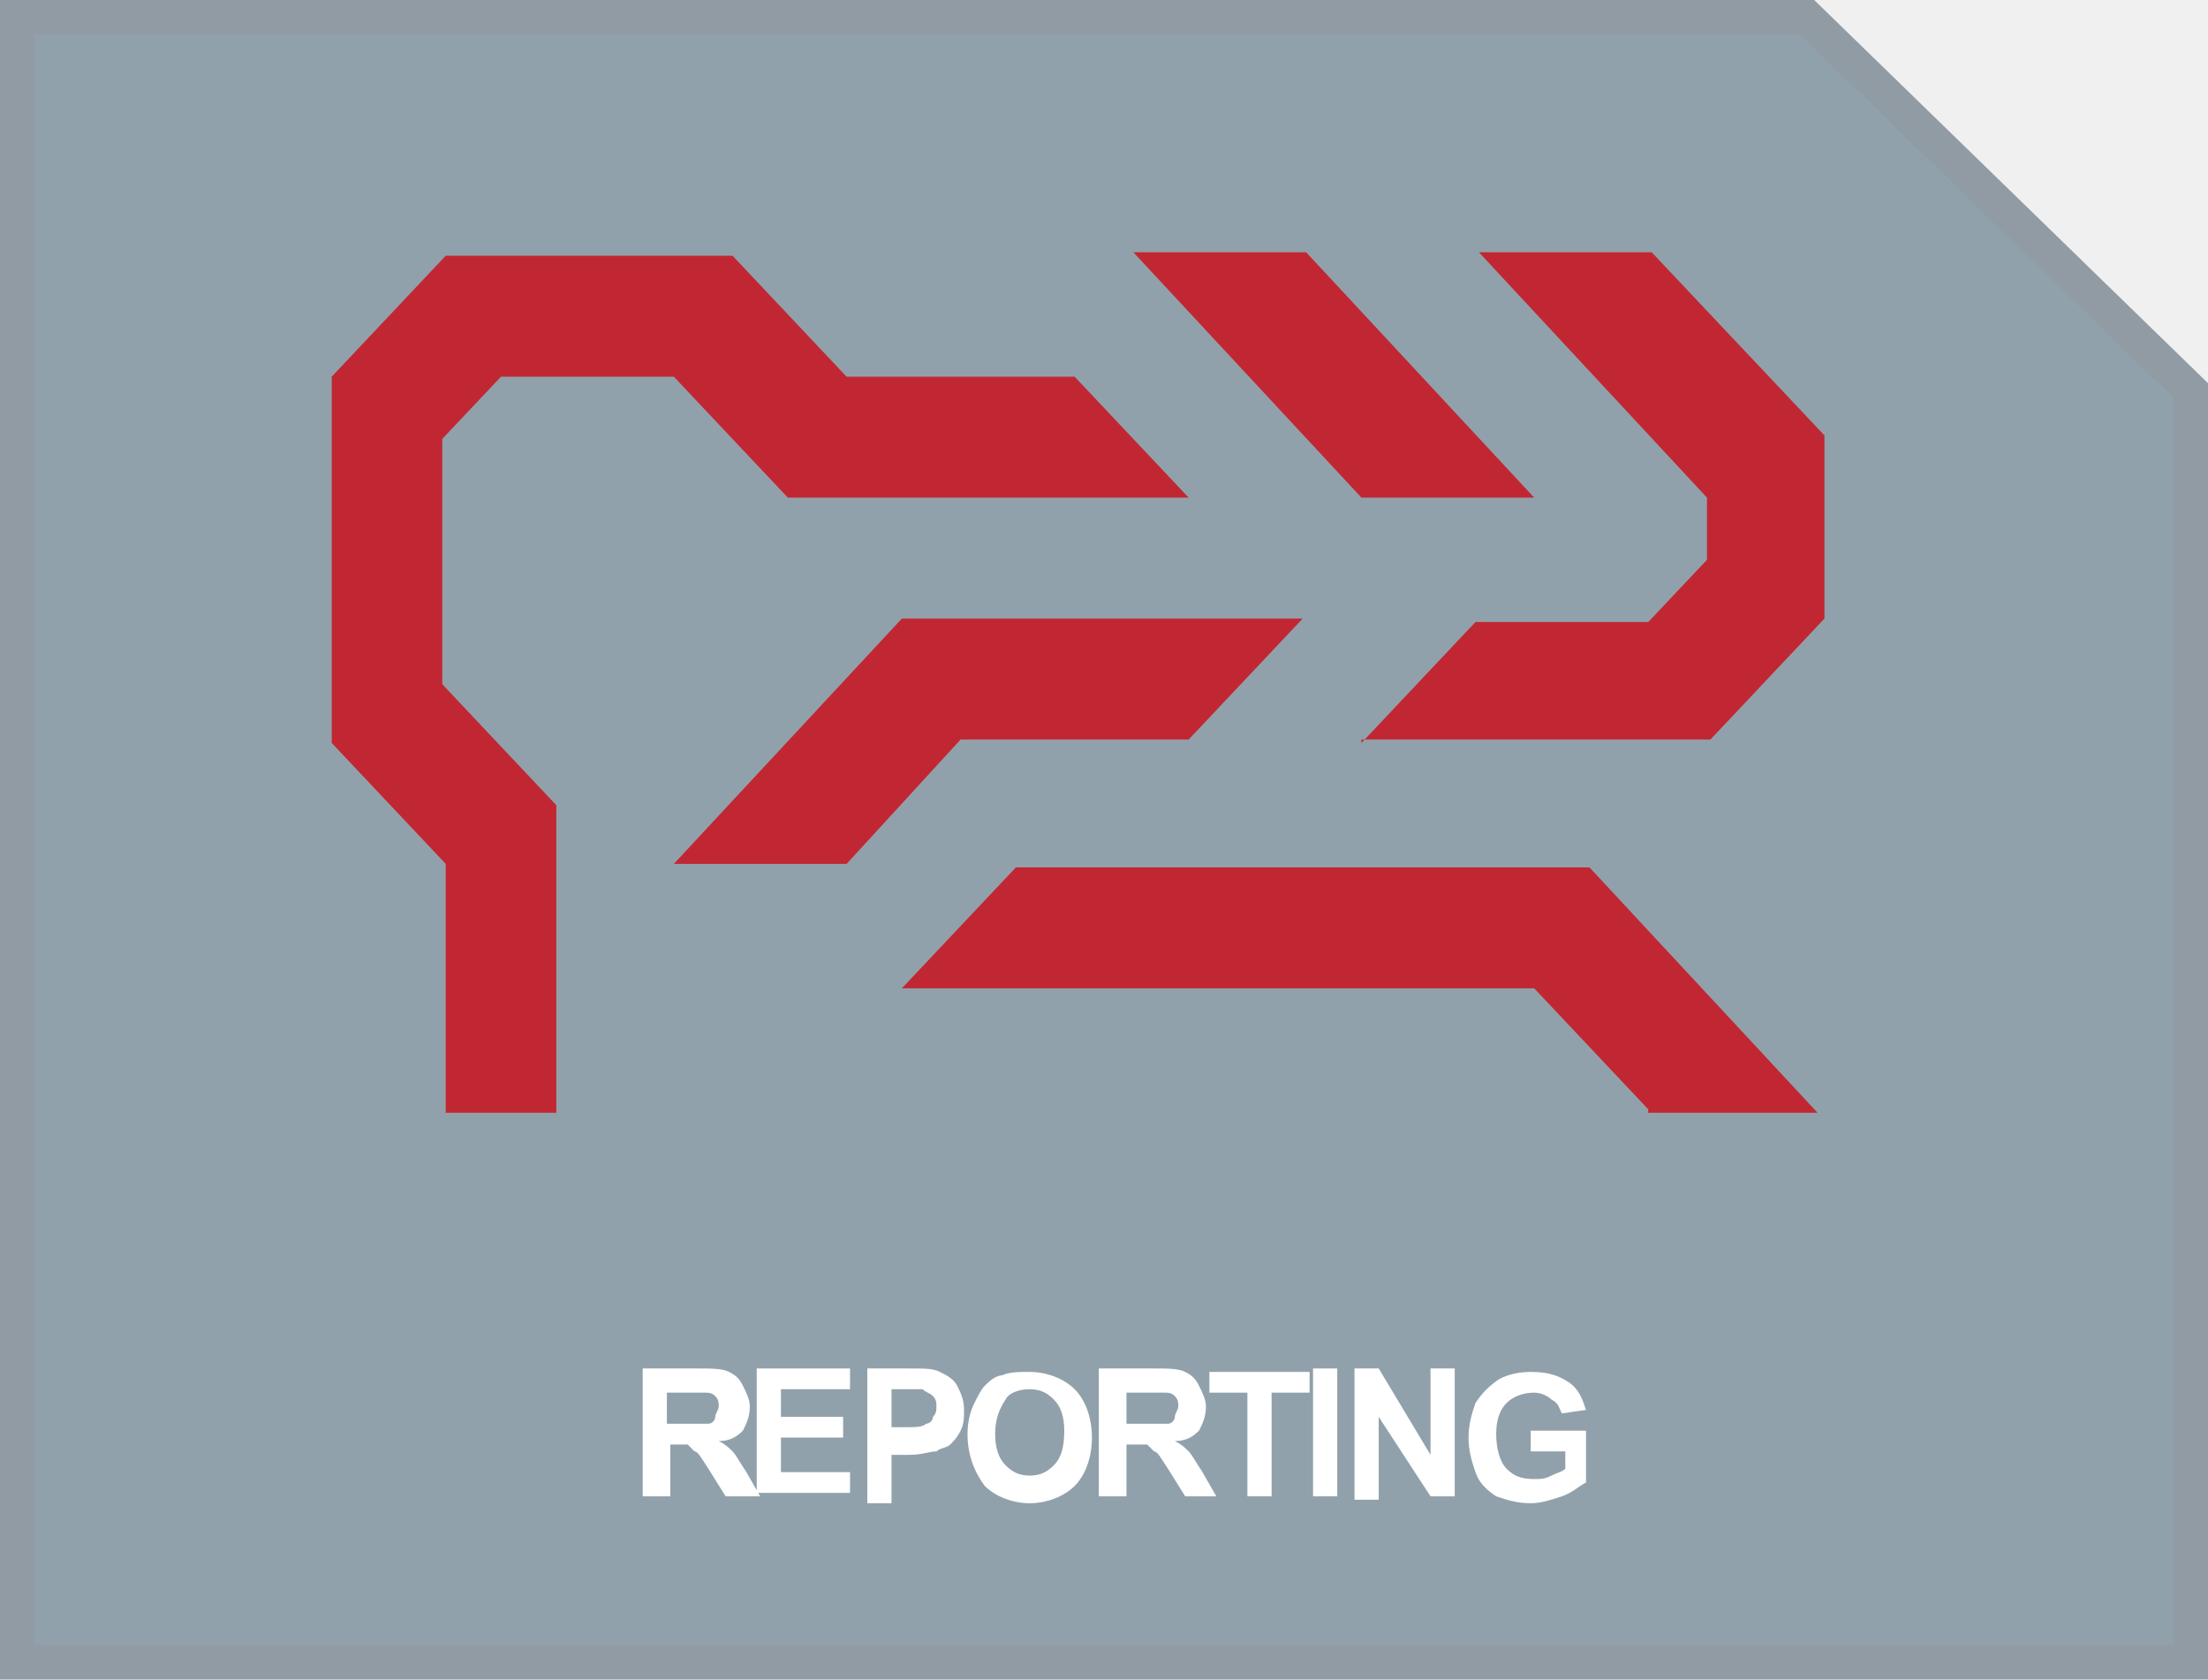
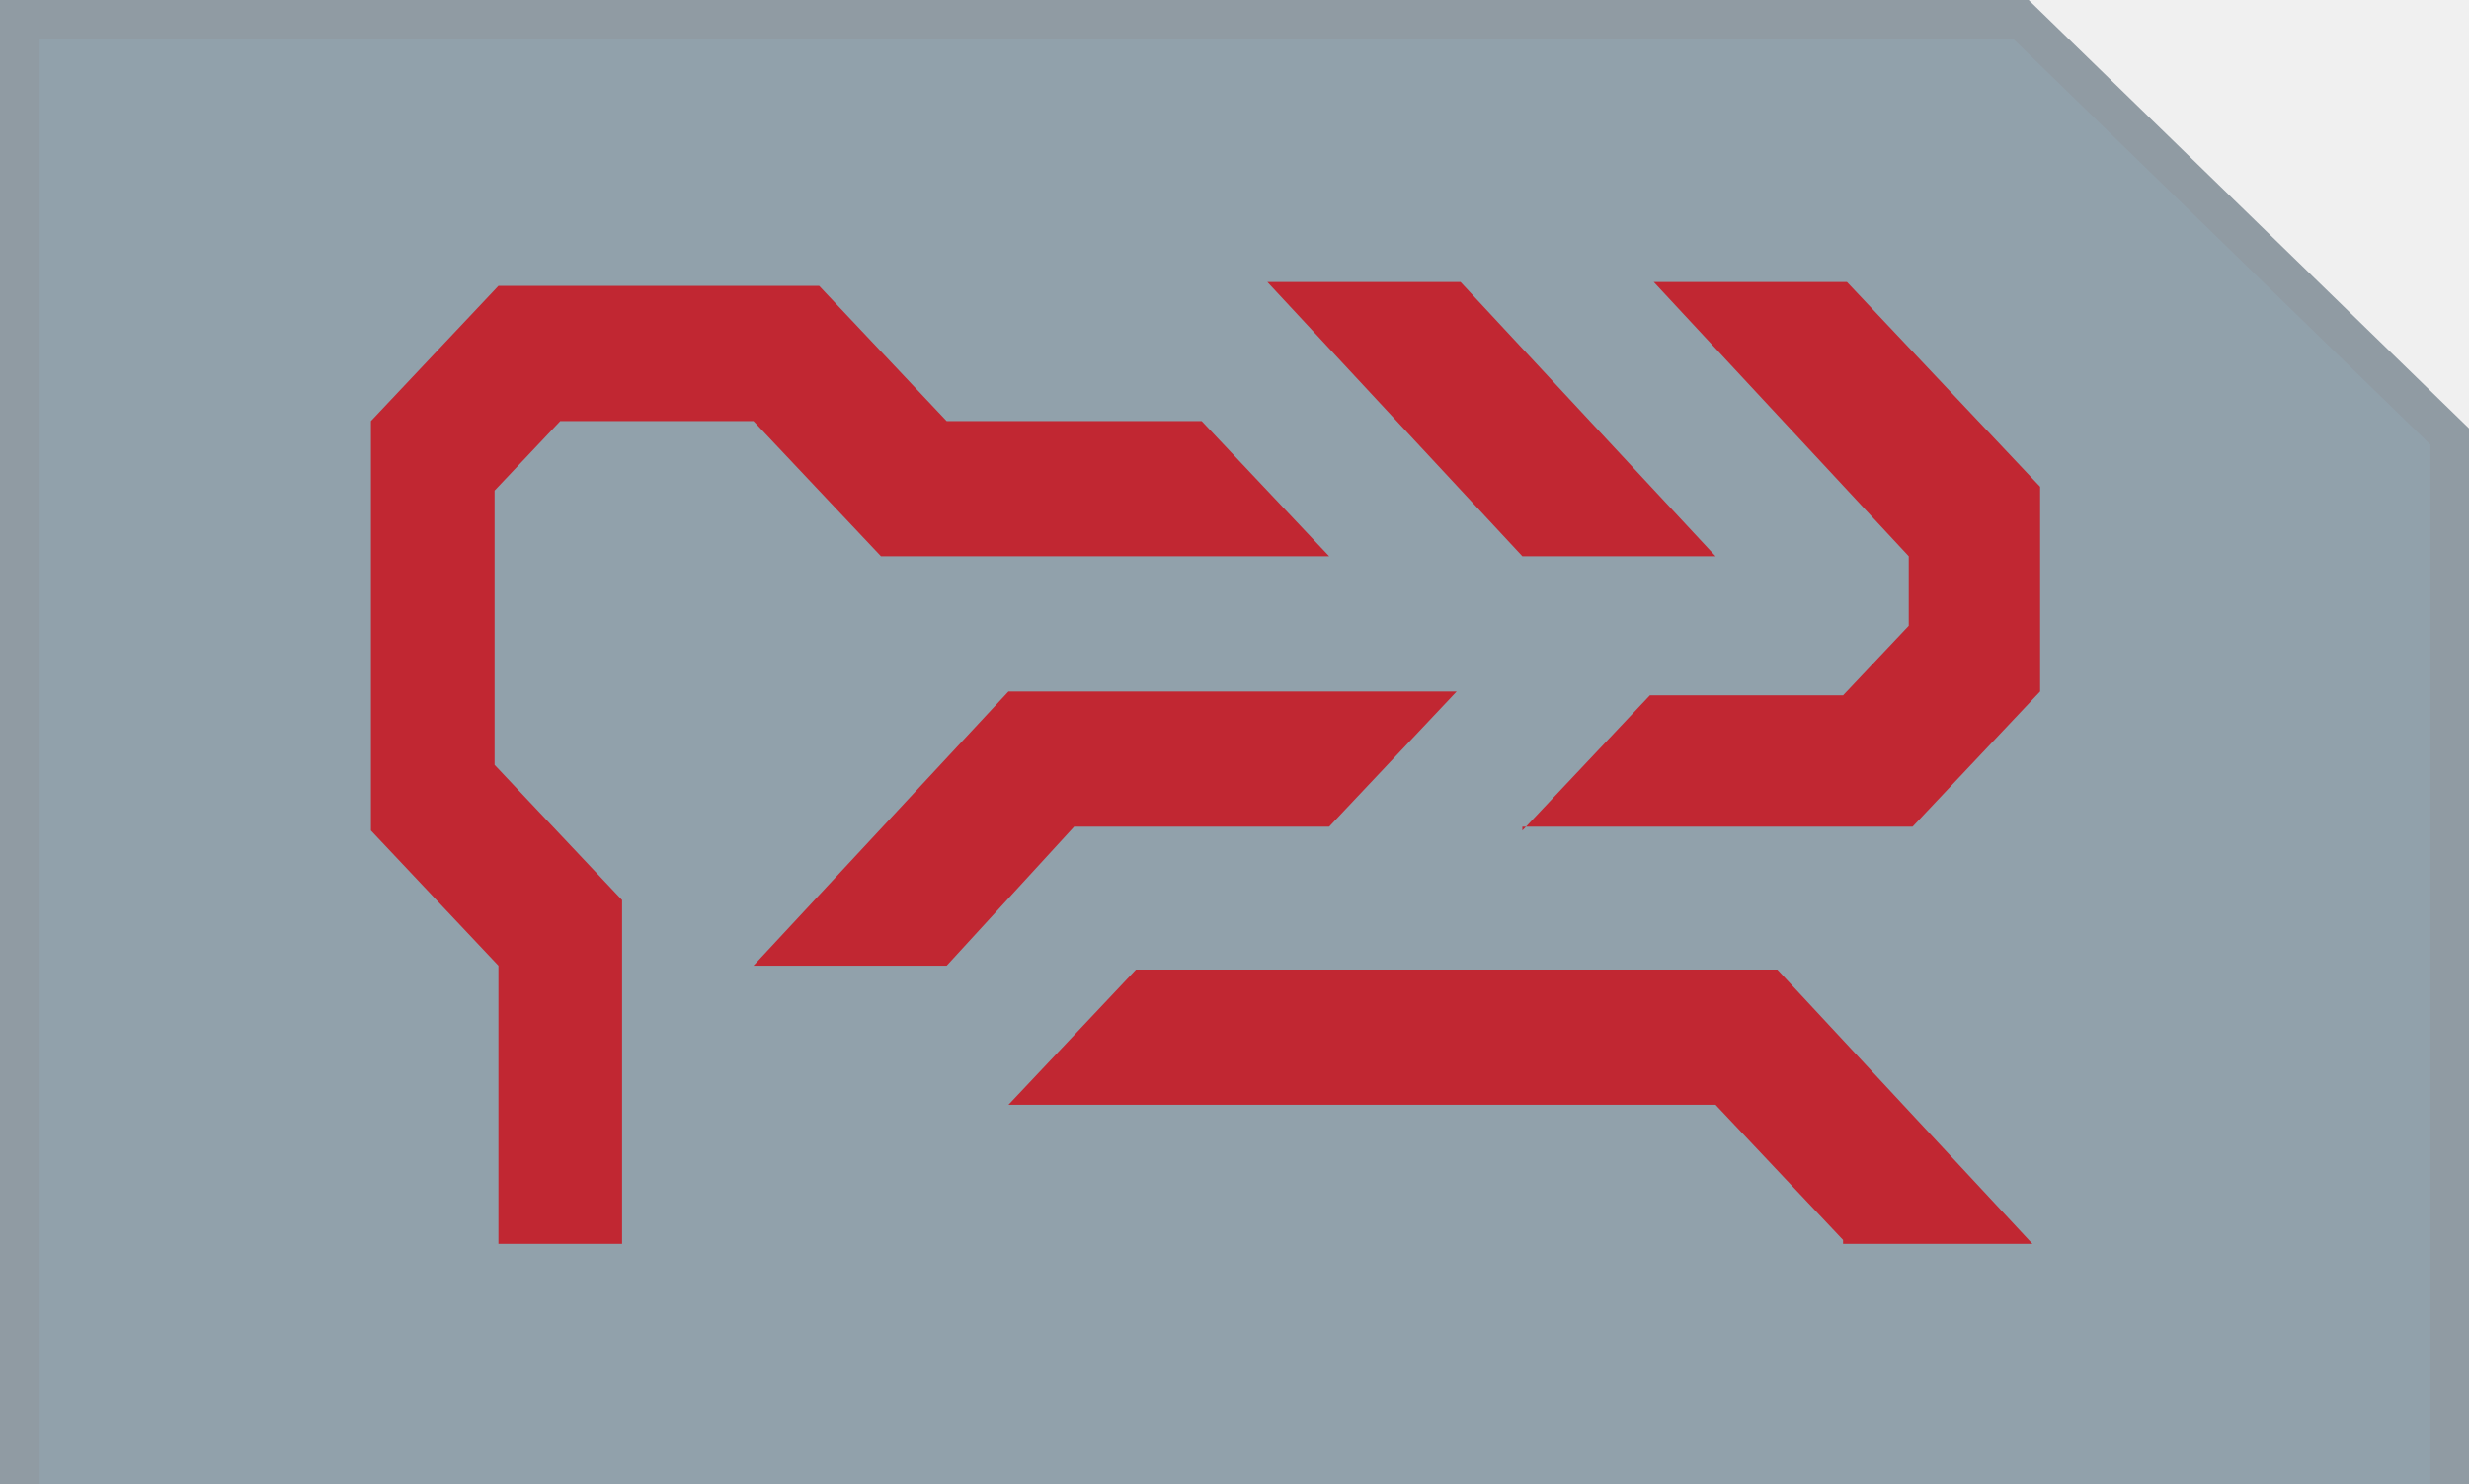
- <svg xmlns="http://www.w3.org/2000/svg" version="1.1" x="0px" y="0px" viewBox="0 0 63.9 48.6" enable-background="new 0 0 63.9 48.6" xml:space="preserve">
+ <svg xmlns="http://www.w3.org/2000/svg" version="1.1" x="0px" y="0px" viewBox="0 0 63.9 38.4" enable-background="new 0 0 63.9 38.4" xml:space="preserve">
  <pattern x="331.5" y="-692.1" width="74.3" height="71.1" patternUnits="userSpaceOnUse" id="New_Pattern_Swatch_4" viewBox="0 -71.1 74.3 71.1" overflow="visible">
    <g>
      <polygon fill="none" points="0,0 74.3,0 74.3,-71.1 0,-71.1   " />
      <polygon fill="#001B30" points="74.3,0 0,0 0,-71.1 74.3,-71.1   " />
    </g>
  </pattern>
  <g id="Bacground">
</g>
  <g id="ICONS" display="none">
</g>
  <g id="Line_work">
</g>
  <g id="Logo">
</g>
  <g id="ICONS_in_SITU">
    <g>
      <g>
        <polygon opacity="0.4" fill="#032B44" stroke="url(#New_Pattern_Swatch_4)" stroke-miterlimit="10" points="63.4,48.1 0.5,48.1      0.5,0.5 52.3,0.5 52.3,0.5 63.4,11.3    " />
        <g>
          <path fill="#C12732" d="M12.9,32.1V25l-3.3-3.5V10.9l3.3-3.5h8.3l3.3,3.5h6.6l3.3,3.5H22.8l-3.3-3.5h-5l-1.7,1.8v7.1l3.3,3.5      v8.9H12.9z M19.5,25l6.6-7.1h11.6l-3.3,3.5h-6.6L24.5,25H19.5z M47.7,32.1l-3.3-3.5H26.1l3.3-3.5H46l6.6,7.1H47.7z M39.4,14.4      l-6.6-7.1h5l6.6,7.1H39.4z M39.4,21.5l3.3-3.5h5l1.7-1.8v-1.8l-6.6-7.1h5l5,5.3v5.3l-3.3,3.5H39.4z" />
        </g>
      </g>
    </g>
-     <g>
-       <g>
-         <path fill="#FFFFFF" d="M18.6,43.3v-3.7h1.6c0.4,0,0.7,0,0.9,0.1c0.2,0.1,0.3,0.2,0.4,0.4c0.1,0.2,0.2,0.4,0.2,0.6     c0,0.3-0.1,0.5-0.2,0.7c-0.2,0.2-0.4,0.3-0.7,0.3c0.2,0.1,0.3,0.2,0.4,0.3c0.1,0.1,0.2,0.3,0.4,0.6l0.4,0.7H21l-0.5-0.8     c-0.2-0.3-0.3-0.5-0.4-0.5c-0.1-0.1-0.1-0.1-0.2-0.2c-0.1,0-0.2,0-0.4,0h-0.1v1.5H18.6z M19.3,41.2h0.5c0.4,0,0.6,0,0.7,0     c0.1,0,0.2-0.1,0.2-0.2c0-0.1,0.1-0.2,0.1-0.3c0-0.1,0-0.2-0.1-0.3c-0.1-0.1-0.2-0.1-0.3-0.1c-0.1,0-0.2,0-0.5,0h-0.6V41.2z" />
-         <path fill="#FFFFFF" d="M21.9,43.3v-3.7h2.7v0.6h-2v0.8h1.8v0.6h-1.8v1h2v0.6H21.9z" />
-         <path fill="#FFFFFF" d="M25.1,43.3v-3.7h1.2c0.5,0,0.7,0,0.9,0.1c0.2,0.1,0.4,0.2,0.5,0.4c0.1,0.2,0.2,0.4,0.2,0.7     c0,0.2,0,0.4-0.1,0.6c-0.1,0.2-0.2,0.3-0.3,0.4c-0.1,0.1-0.3,0.1-0.4,0.2c-0.2,0-0.4,0.1-0.8,0.1h-0.5v1.4H25.1z M25.8,40.3v1     h0.4c0.3,0,0.5,0,0.6-0.1c0.1,0,0.2-0.1,0.2-0.2c0.1-0.1,0.1-0.2,0.1-0.3c0-0.1,0-0.2-0.1-0.3c-0.1-0.1-0.2-0.1-0.3-0.2     c-0.1,0-0.3,0-0.5,0H25.8z" />
-         <path fill="#FFFFFF" d="M28,41.5c0-0.4,0.1-0.7,0.2-0.9c0.1-0.2,0.2-0.4,0.3-0.5c0.1-0.1,0.3-0.3,0.5-0.3     c0.2-0.1,0.5-0.1,0.8-0.1c0.5,0,1,0.2,1.3,0.5c0.3,0.3,0.5,0.8,0.5,1.4c0,0.6-0.2,1.1-0.5,1.4c-0.3,0.3-0.8,0.5-1.3,0.5     c-0.5,0-1-0.2-1.3-0.5C28.2,42.6,28,42.1,28,41.5z M28.8,41.5c0,0.4,0.1,0.7,0.3,0.9c0.2,0.2,0.4,0.3,0.7,0.3     c0.3,0,0.5-0.1,0.7-0.3c0.2-0.2,0.3-0.5,0.3-1c0-0.4-0.1-0.7-0.3-0.9c-0.2-0.2-0.4-0.3-0.7-0.3c-0.3,0-0.6,0.1-0.7,0.3     C28.9,40.8,28.8,41.1,28.8,41.5z" />
-         <path fill="#FFFFFF" d="M31.8,43.3v-3.7h1.6c0.4,0,0.7,0,0.9,0.1c0.2,0.1,0.3,0.2,0.4,0.4c0.1,0.2,0.2,0.4,0.2,0.6     c0,0.3-0.1,0.5-0.2,0.7c-0.2,0.2-0.4,0.3-0.7,0.3c0.2,0.1,0.3,0.2,0.4,0.3c0.1,0.1,0.2,0.3,0.4,0.6l0.4,0.7h-0.9l-0.5-0.8     c-0.2-0.3-0.3-0.5-0.4-0.5c-0.1-0.1-0.1-0.1-0.2-0.2c-0.1,0-0.2,0-0.4,0h-0.2v1.5H31.8z M32.6,41.2h0.5c0.4,0,0.6,0,0.7,0     c0.1,0,0.2-0.1,0.2-0.2c0-0.1,0.1-0.2,0.1-0.3c0-0.1,0-0.2-0.1-0.3c-0.1-0.1-0.2-0.1-0.3-0.1c-0.1,0-0.2,0-0.5,0h-0.6V41.2z" />
-         <path fill="#FFFFFF" d="M36.1,43.3v-3H35v-0.6h2.9v0.6h-1.1v3H36.1z" />
-         <path fill="#FFFFFF" d="M38,43.3v-3.7h0.7v3.7H38z" />
-         <path fill="#FFFFFF" d="M39.2,43.3v-3.7h0.7l1.5,2.5v-2.5h0.7v3.7h-0.7L39.9,41v2.4H39.2z" />
-         <path fill="#FFFFFF" d="M44.3,42v-0.6h1.6v1.5c-0.2,0.1-0.4,0.3-0.7,0.4c-0.3,0.1-0.6,0.2-0.9,0.2c-0.4,0-0.7-0.1-1-0.2     c-0.3-0.2-0.5-0.4-0.6-0.7c-0.1-0.3-0.2-0.6-0.2-1c0-0.4,0.1-0.7,0.2-1c0.2-0.3,0.4-0.5,0.7-0.7c0.2-0.1,0.5-0.2,0.9-0.2     c0.5,0,0.8,0.1,1.1,0.3c0.3,0.2,0.4,0.5,0.5,0.8l-0.7,0.1c-0.1-0.2-0.1-0.3-0.3-0.4c-0.1-0.1-0.3-0.2-0.5-0.2     c-0.3,0-0.6,0.1-0.8,0.3c-0.2,0.2-0.3,0.5-0.3,0.9c0,0.4,0.1,0.8,0.3,1c0.2,0.2,0.4,0.3,0.8,0.3c0.2,0,0.3,0,0.5-0.1     c0.2-0.1,0.3-0.1,0.4-0.2V42H44.3z" />
-       </g>
-     </g>
  </g>
</svg>
